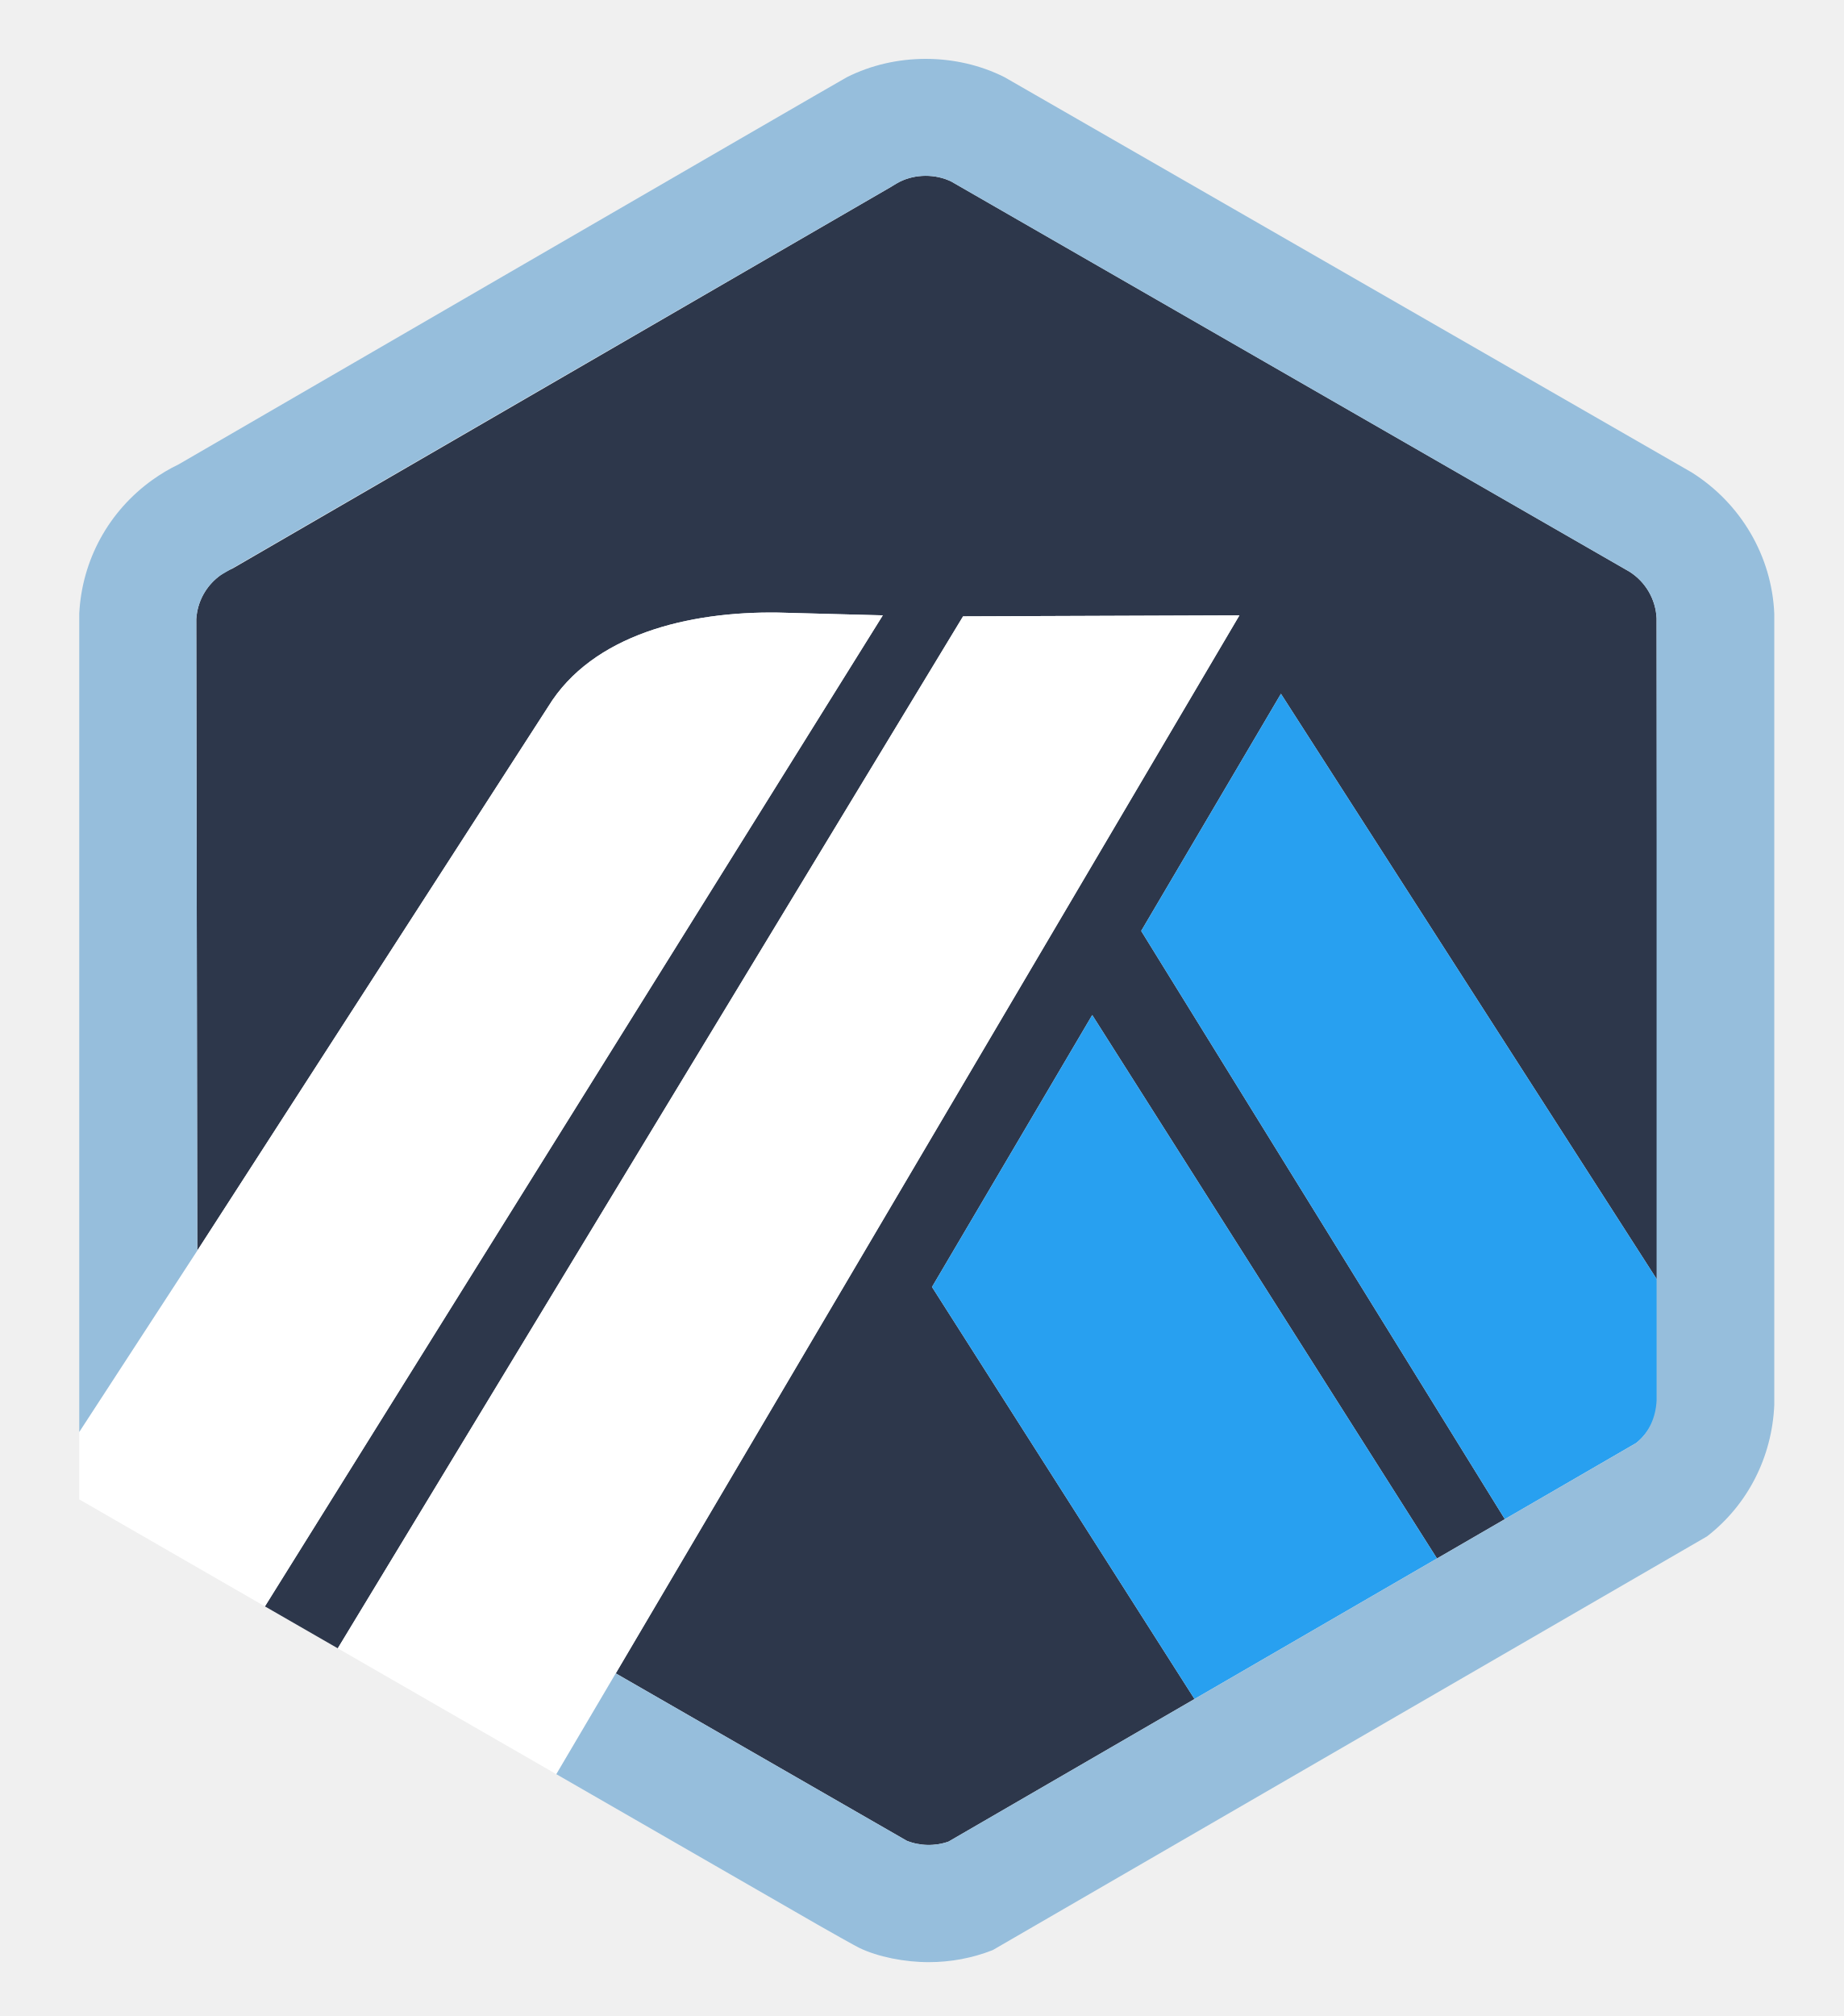
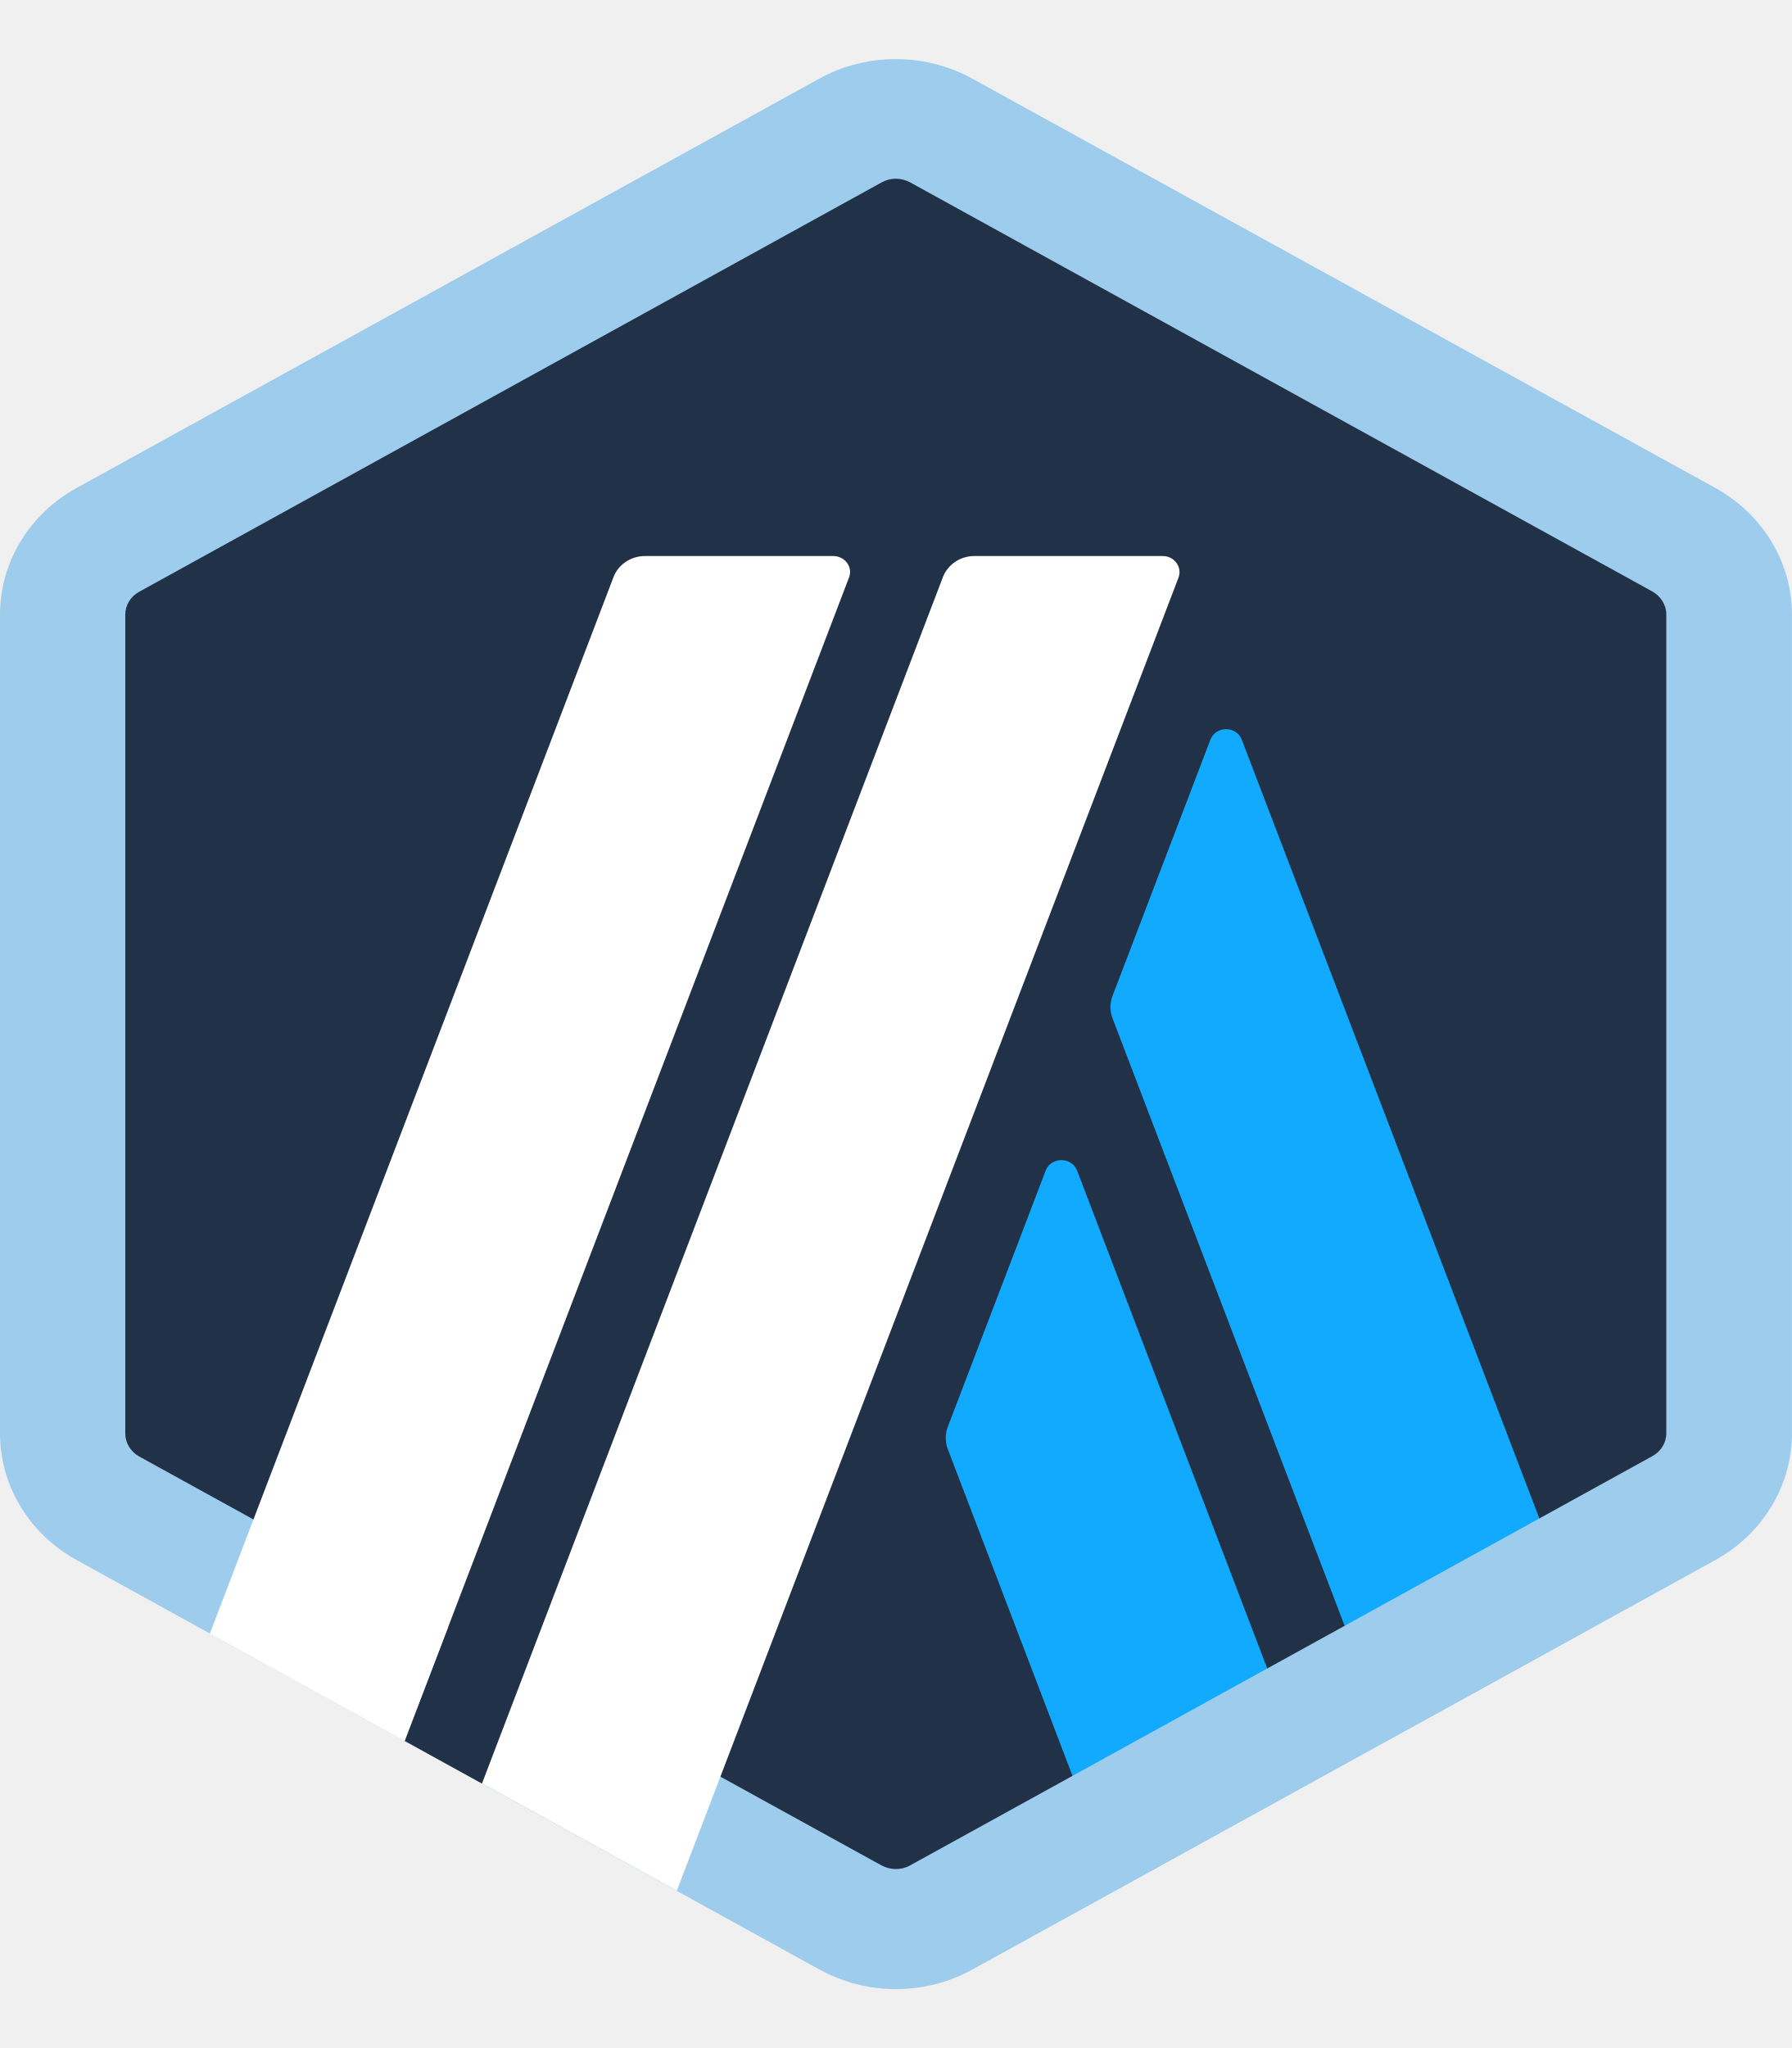
- <svg xmlns="http://www.w3.org/2000/svg" version="1.1" viewBox="0 0 470.287 514.251" enable-background="new 0 0 470.287 514.251" xml:space="preserve">
-   <g id="Background">
- </g>
-   <g id="Logos_and_symbols">
-     <g id="SYMBOL_VER_3">
- 	</g>
-     <g id="SYMBOL_VER_3_3_">
- 	</g>
-     <g id="SYMBOL_VER_4">
- 	</g>
-     <g id="SYMBOL_VER_4_1_">
-       <g id="SYMBOL_VER_4_3_">
- 		</g>
-     </g>
-     <g id="SYMBOL_VER_5_1_">
- 	</g>
-     <g id="off_2_1_">
- 	</g>
-     <g id="VER_3_1_">
-       <g id="SYMBOL_VER_2_1_">
- 		</g>
-     </g>
-     <g id="VER_3">
-       <g id="SYMBOL_VER_2">
- 		</g>
-     </g>
-     <g id="off_2">
- 	</g>
-     <g id="SYMBOL_VER_5">
- 	</g>
-     <g id="SYMBOL_VER_1">
- 	</g>
-     <g id="SYMBOL_VER_1_1_">
- 	</g>
-     <g id="SYMBOL_VER_1-1_3_">
- 	</g>
-     <g id="SYMBOL_VER_1-1_2_">
- 	</g>
-     <g id="SYMBOL_VER_1-1">
- 	</g>
-     <g id="SYMBOL_VER_1-1_1_">
-       <g id="_x31_-3">
- 		</g>
-       <g id="Symbol_-_Original_14_">
-         <path fill="#2D374B" d="M291.134,237.469l35.654-60.5l96.103,149.684l0.046,28.727l-0.313-197.672     c-0.228-4.832-2.794-9.252-6.887-11.859L242.715,46.324c-4.045-1.99-9.18-1.967-13.22,0.063c-0.546,0.272-1.06,0.57-1.548,0.895     l-0.604,0.379L59.399,144.983l-0.651,0.296c-0.838,0.385-1.686,0.875-2.48,1.444c-3.185,2.283-5.299,5.66-5.983,9.448     c-0.103,0.574-0.179,1.158-0.214,1.749l0.264,161.083l89.515-138.745c11.271-18.397,35.825-24.323,58.62-24.001l26.753,0.706     L67.588,409.765l18.582,10.697L245.692,157.22l70.51-0.256L157.091,426.849l66.306,38.138l7.922,4.556     c3.351,1.362,7.302,1.431,10.681,0.21l175.453-101.678l-33.544,19.438L291.134,237.469z M304.736,433.395l-66.969-105.108     l40.881-69.371l87.952,138.628L304.736,433.395z" />
-         <polygon fill="#28A0F0" points="237.768,328.286 304.736,433.395 366.601,397.543 278.648,258.915    " />
-         <path fill="#28A0F0" d="M422.937,355.379l-0.046-28.727l-96.103-149.684l-35.654,60.5l92.774,150.043l33.544-19.438     c3.29-2.673,5.281-6.594,5.49-10.825L422.937,355.379z" />
-         <path fill="#FFFFFF" d="M20.219,382.469l47.369,27.296l157.634-252.801l-26.753-0.706c-22.795-0.322-47.35,5.604-58.62,24.001     L50.334,319.004l-30.115,46.271V382.469z" />
-         <polygon fill="#FFFFFF" points="316.202,156.964 245.692,157.22 86.17,420.462 141.928,452.565 157.091,426.849    " />
-         <path fill="#96BEDC" d="M452.65,156.601c-0.59-14.746-8.574-28.245-21.08-36.104L256.28,19.692     c-12.371-6.229-27.825-6.237-40.218-0.004c-1.465,0.739-170.465,98.752-170.465,98.752c-2.339,1.122-4.592,2.458-6.711,3.975     c-11.164,8.001-17.969,20.435-18.668,34.095v208.765l30.115-46.271L50.07,157.921c0.035-0.589,0.109-1.169,0.214-1.741     c0.681-3.79,2.797-7.171,5.983-9.456c0.795-0.569,172.682-100.064,173.228-100.337c4.04-2.029,9.175-2.053,13.22-0.063     l173.022,99.523c4.093,2.607,6.659,7.027,6.887,11.859v199.542c-0.209,4.231-1.882,8.152-5.172,10.825l-33.544,19.438     l-17.308,10.031l-61.864,35.852l-62.737,36.357c-3.379,1.221-7.33,1.152-10.681-0.21l-74.228-42.693l-15.163,25.717     l66.706,38.406c2.206,1.255,4.171,2.367,5.784,3.272c2.497,1.4,4.199,2.337,4.8,2.629c4.741,2.303,11.563,3.643,17.71,3.643     c5.636,0,11.132-1.035,16.332-3.072l182.225-105.531c10.459-8.104,16.612-20.325,17.166-33.564V156.601z" />
-       </g>
-       <g id="Symbol_-_Original_13_">
- 		</g>
-       <g id="Symbol_-_Original_6_">
- 		</g>
-       <g id="Symbol_-_Original_4_">
- 		</g>
-       <g id="One_color_version_-_White_3_">
-         <g id="Symbol_-_Original_15_">
- 			</g>
-       </g>
-       <g id="One_color_version_-_White">
-         <g id="Symbol_-_Original">
- 			</g>
-       </g>
-       <g id="Symbol_-_Monochromatic_3_">
-         <g id="_x33__7_">
- 			</g>
-       </g>
-       <g id="Symbol_-_Monochromatic">
-         <g id="_x33__3_">
- 			</g>
-       </g>
-       <g id="_x33__2_">
- 		</g>
-       <g id="_x33__1_">
- 		</g>
-       <g id="_x33_">
- 		</g>
-       <g id="Symbol_-_Original_10_">
- 		</g>
-       <g id="Symbol_-_Original_1_">
- 		</g>
-       <g id="Symbol_-_Original_2_">
- 		</g>
-       <g id="_x34__1_">
- 		</g>
-       <g id="Symbol_-_Monochromatic_2_">
-         <g id="_x33__6_">
- 			</g>
-       </g>
-       <g id="One_color_version_-_White_2_">
-         <g id="Symbol_-_Original_11_">
- 			</g>
-       </g>
-       <g id="Symbol_-_Original_5_">
-         <g id="Symbol_-_Original_12_">
- 			</g>
-       </g>
-       <g id="One_color_version_-_White_1_">
-         <g id="Symbol_-_Original_9_">
- 			</g>
-       </g>
-     </g>
-     <g id="SYMBOL_VER_1_2_">
-       <g id="SYMBOL_VER_2_4_">
- 		</g>
-       <g id="SYMBOL_VER_2-1-1_1_">
- 		</g>
-       <g id="SYMBOL_VER_2-2-1_1_">
- 		</g>
-       <g id="SYMBOL_VER_2-3-1_4_">
- 		</g>
-       <g id="New_Symbol_1_">
-         <g id="SYMBOL_VER_2-3-1_3_">
- 			</g>
-       </g>
-       <g id="New_Symbol">
-         <g id="SYMBOL_VER_2-3-1_1_">
- 			</g>
-       </g>
-     </g>
-     <g id="SYMBOL_VER_2_2_">
- 	</g>
-     <g id="SYMBOL_VER_4_2_">
- 	</g>
-     <g id="SYMBOL_VER_3_2_">
- 	</g>
-     <g id="SYMBOL_VER_3_1_">
- 	</g>
-     <g id="SYMBOL_VER_1-1-1_1_">
- 	</g>
-     <g id="SYMBOL_VER_1-1-1">
- 	</g>
-     <g id="SYMBOL_VER_1-1-1_2_2_">
- 	</g>
-     <g id="SYMBOL_VER_1-1-1_2">
- 	</g>
-     <g id="SYMBOL_VER_1-1-1_2_1_">
- 	</g>
-     <g id="Symbol_-_Original_7_">
- 	</g>
-     <g id="Symbol_-_Original_8_">
- 	</g>
-     <g id="SYMBOL_VER_2-1-1">
- 	</g>
-     <g id="SYMBOL_VER_2-2-1">
- 	</g>
-     <g id="SYMBOL_VER_2-3-1">
- 	</g>
-     <g id="SYMBOL_VER_5-1_1_">
- 	</g>
-     <g id="SYMBOL_VER_5-1">
- 	</g>
-     <g id="SYMBOL_VER_5-2_1_">
- 	</g>
-     <g id="SYMBOL_VER_5-2">
- 	</g>
-     <g id="Symbol_-_Monochromatic_1_">
-       <g id="_x33__4_">
- 		</g>
-     </g>
-   </g>
+ <svg xmlns="http://www.w3.org/2000/svg" width="14" height="16" viewBox="0 0 14 16" fill="none">
+   <path d="M0.531 5.045V10.955C0.531 11.333 0.743 11.682 1.085 11.87L6.448 14.826C6.79 15.014 7.211 15.014 7.553 14.826L12.916 11.87C13.258 11.682 13.47 11.333 13.47 10.955V5.045C13.47 4.667 13.258 4.318 12.916 4.13L7.553 1.174C7.211 0.986 6.79 0.986 6.448 1.174L1.083 4.13C0.741 4.318 0.531 4.667 0.531 5.045Z" fill="#213147" />
+   <path d="M8.171 9.146L7.406 11.148C7.385 11.204 7.385 11.265 7.406 11.32L8.721 14.765L10.243 13.926L8.417 9.146C8.375 9.036 8.212 9.036 8.171 9.146Z" fill="#12AAFF" />
+   <path d="M9.704 5.78C9.662 5.669 9.499 5.669 9.458 5.78L8.693 7.782C8.672 7.837 8.672 7.898 8.693 7.954L10.848 13.593L12.37 12.755L9.704 5.78Z" fill="#12AAFF" />
+   <path d="M7 1.396C7.038 1.396 7.075 1.406 7.109 1.423L12.912 4.621C12.98 4.659 13.021 4.728 13.021 4.801V11.197C13.021 11.271 12.98 11.339 12.912 11.376L7.109 14.575C7.076 14.593 7.038 14.602 7 14.602C6.962 14.602 6.925 14.592 6.891 14.575L1.088 11.379C1.02 11.341 0.979 11.272 0.979 11.199V4.802C0.979 4.728 1.02 4.66 1.088 4.623L6.891 1.424C6.925 1.406 6.962 1.396 7 1.396ZM7 0.462C6.794 0.462 6.586 0.512 6.401 0.615L0.599 3.812C0.228 4.016 0 4.394 0 4.802V11.198C0 11.606 0.228 11.984 0.599 12.188L6.402 15.386C6.588 15.488 6.794 15.54 7.001 15.54C7.207 15.54 7.415 15.489 7.6 15.386L13.404 12.188C13.774 11.984 14.003 11.606 14.003 11.198V4.802C14.003 4.394 13.774 4.016 13.404 3.812L7.599 0.615C7.414 0.512 7.206 0.462 7 0.462Z" fill="#9DCCED" />
+   <path d="M3.162 13.601L3.696 12.205L4.77 13.058L3.766 13.934L3.162 13.601Z" fill="#213147" />
+   <path d="M6.511 4.344H5.04C4.93 4.344 4.831 4.41 4.794 4.509L1.64 12.762L3.162 13.601L6.634 4.513C6.667 4.431 6.603 4.344 6.511 4.344Z" fill="white" />
+   <path d="M9.086 4.344H7.614C7.504 4.344 7.406 4.41 7.368 4.509L3.767 13.932L5.289 14.771L9.209 4.513C9.24 4.431 9.177 4.344 9.086 4.344Z" fill="white" />
</svg>
